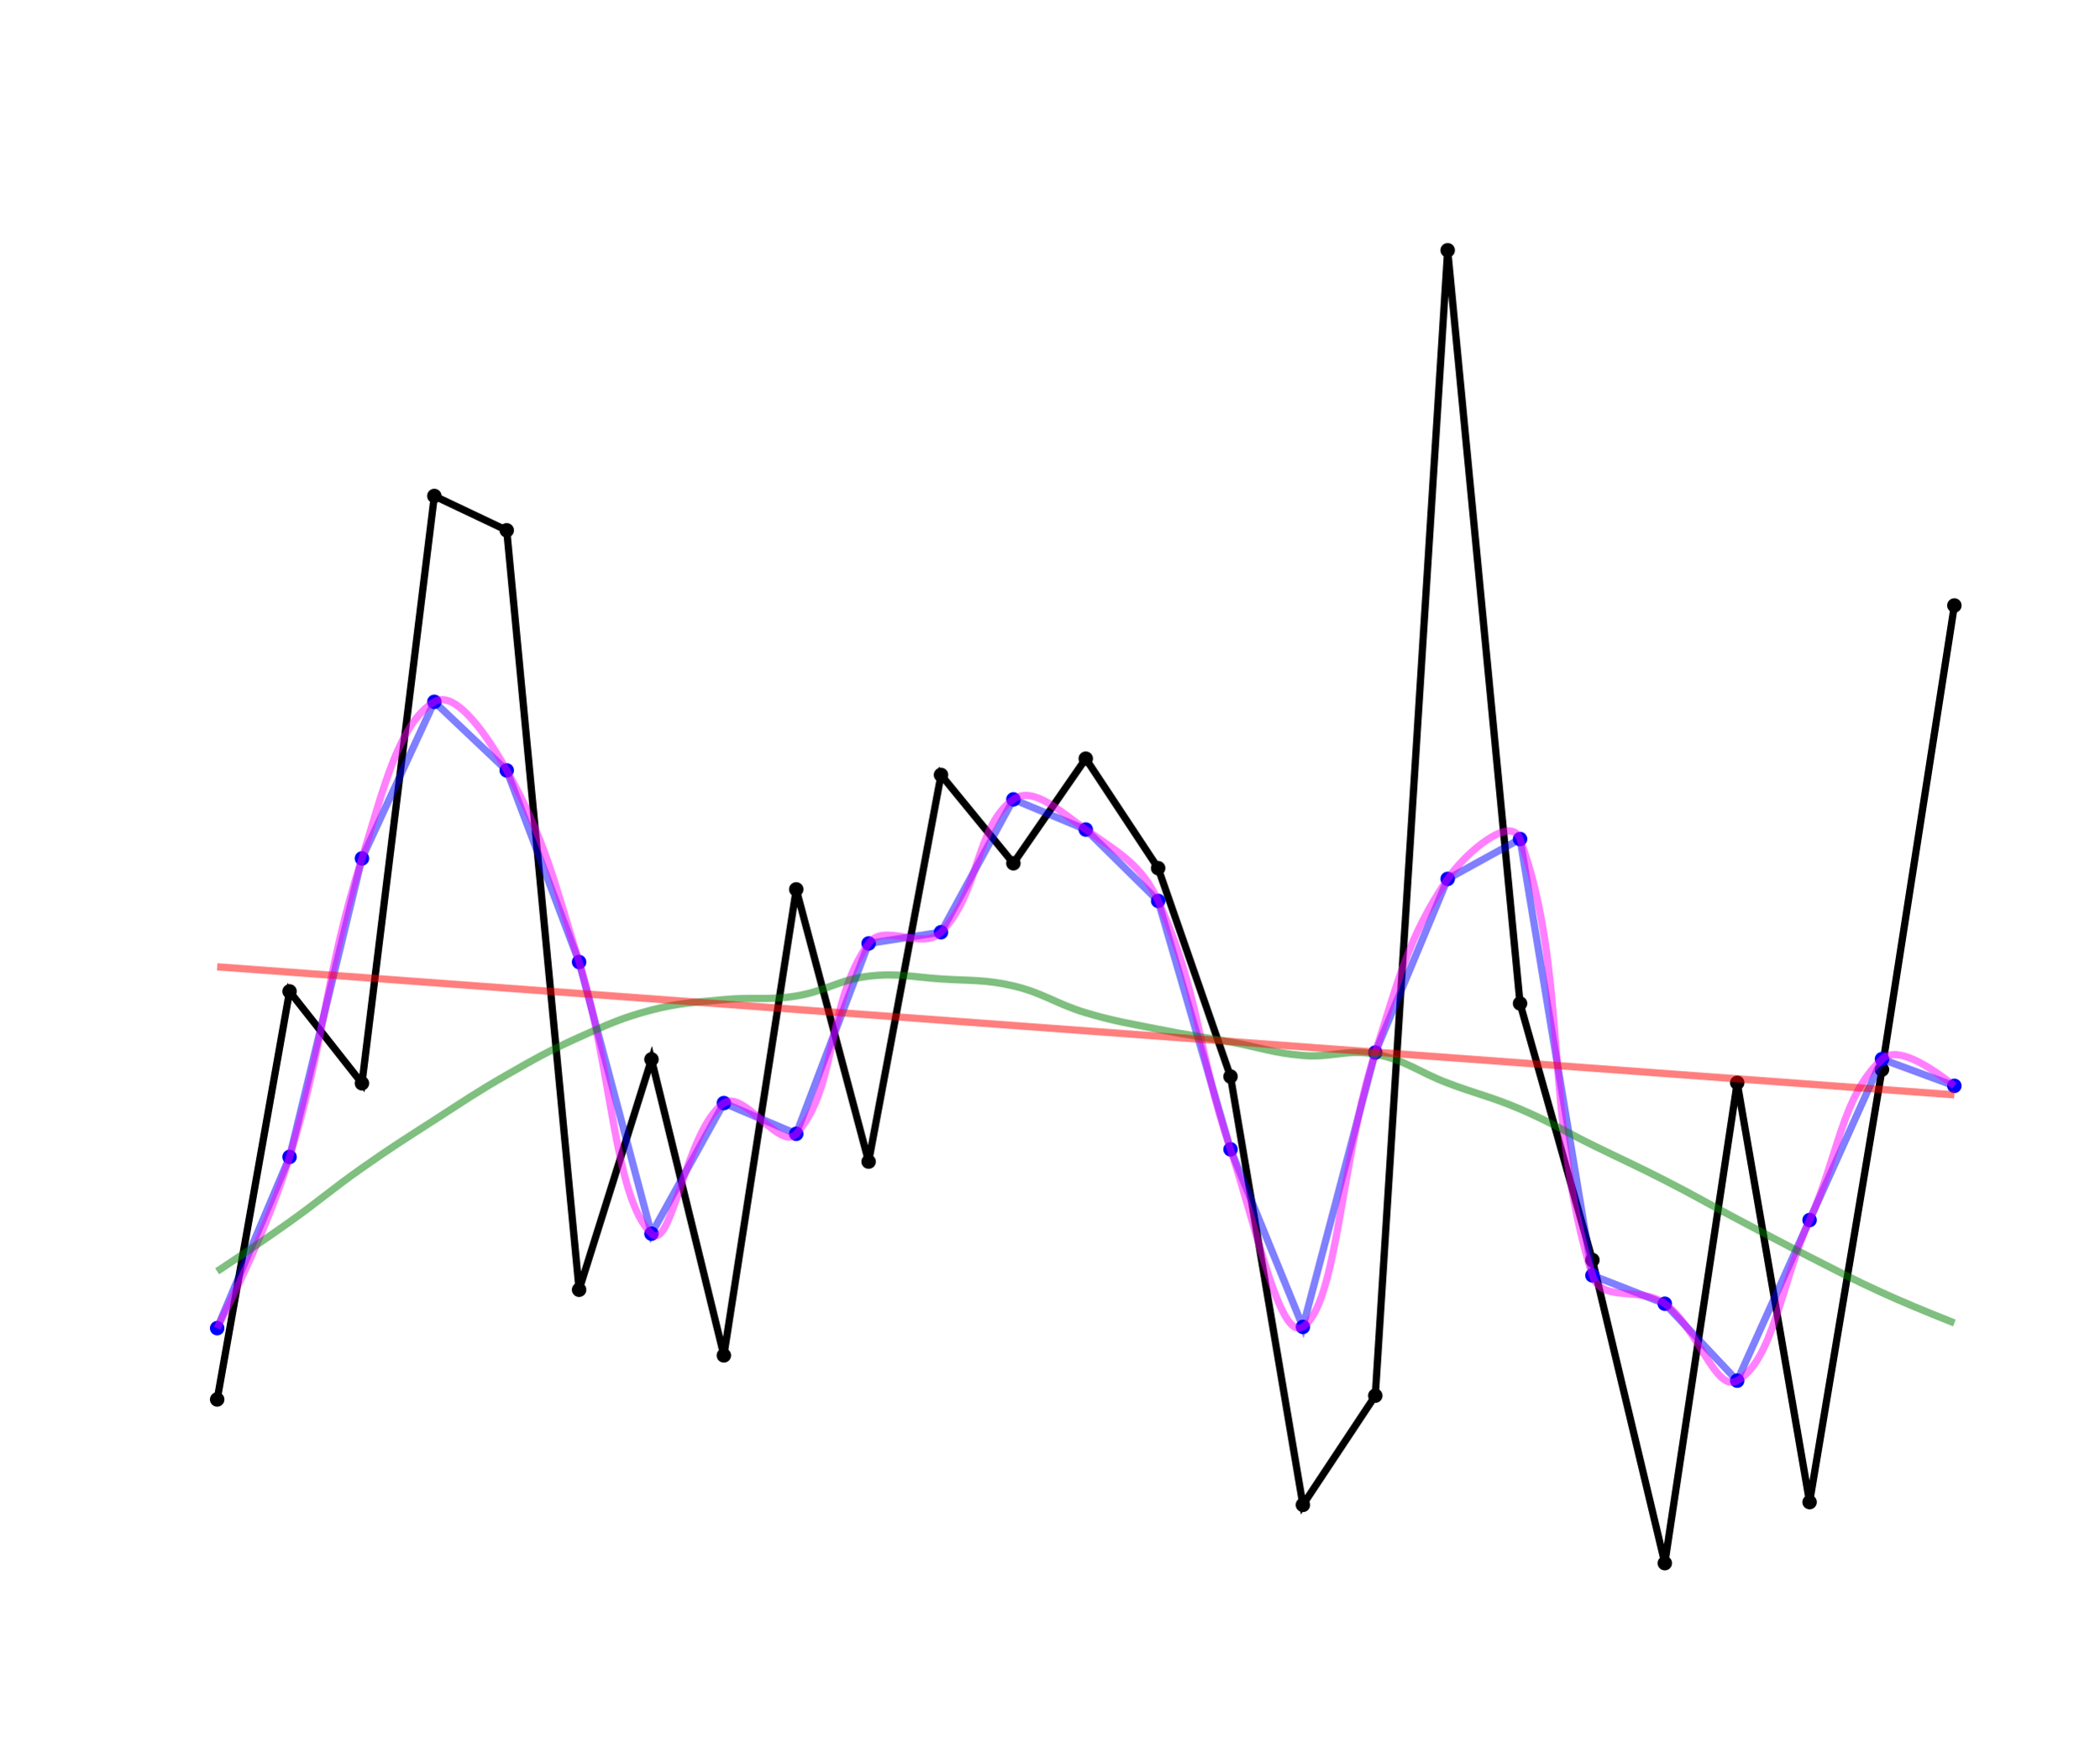
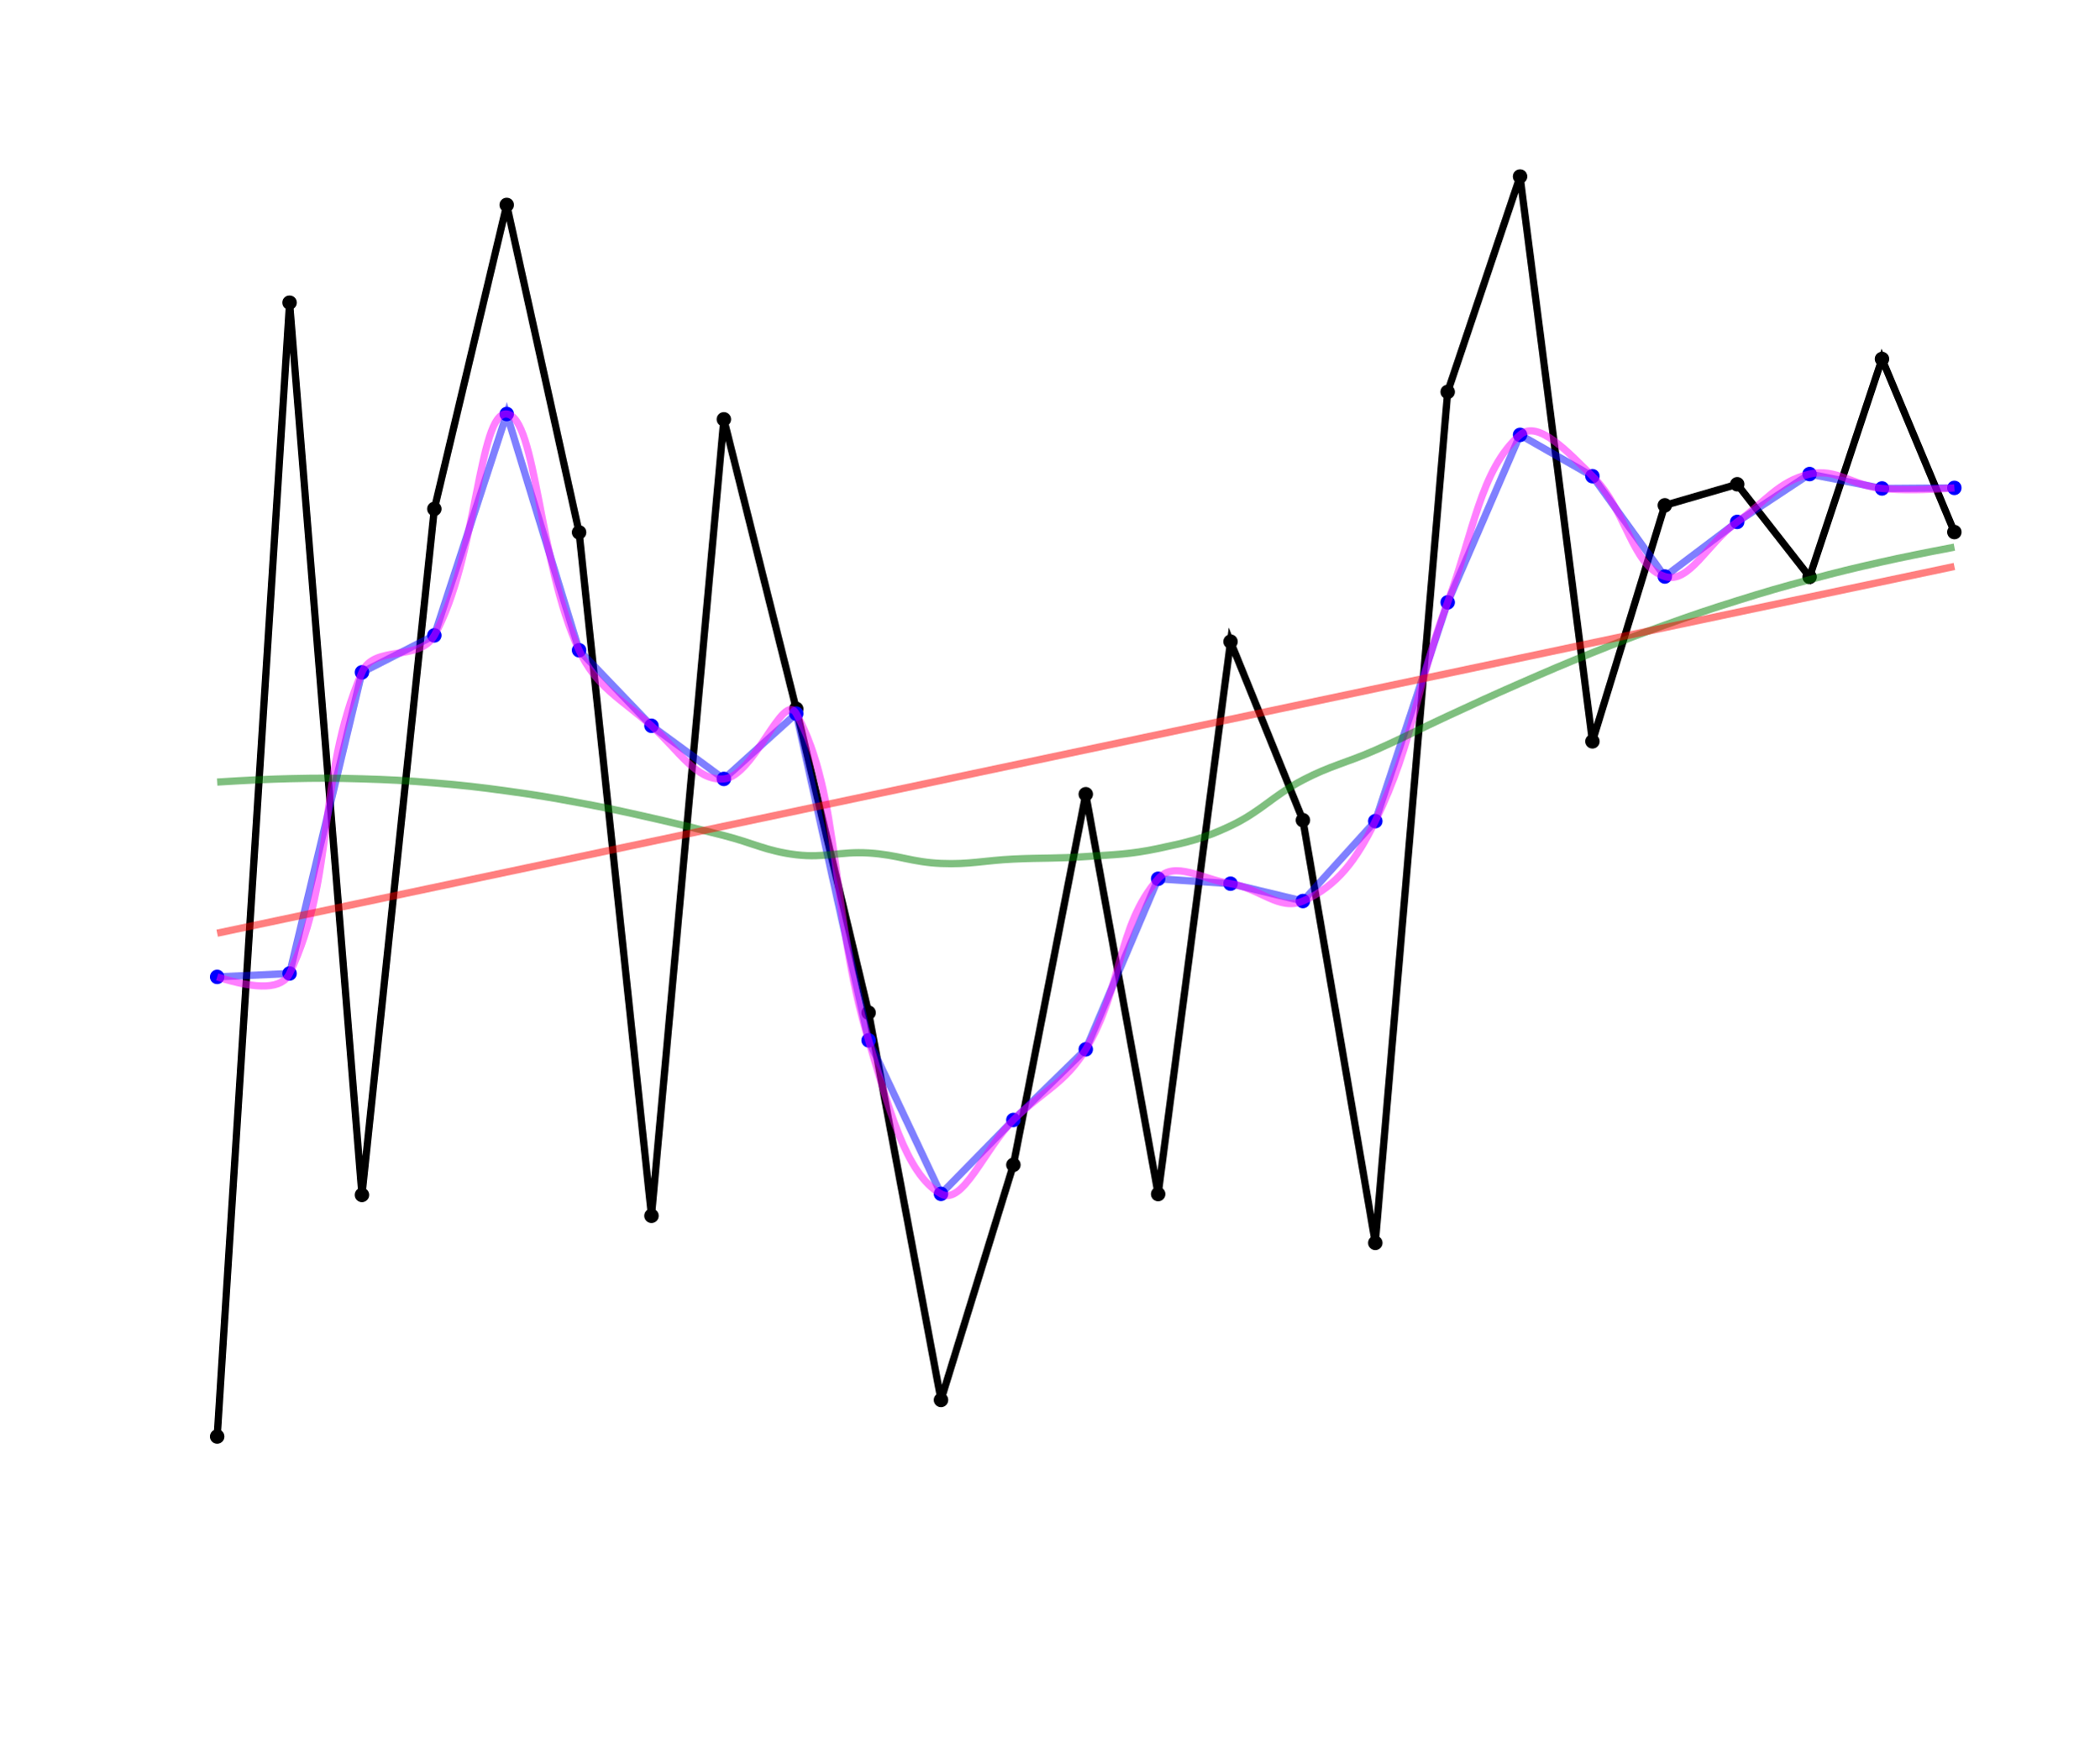
<svg xmlns="http://www.w3.org/2000/svg" viewBox="-10 -110 145 120">
  <style type="text/css">
                #small .spline {
                    stroke: fuchsia;
                    stroke-width: 0.5;
                    stroke-opacity: 0.5;
                    fill: none;
                }
                #default .spline {
                    stroke: green;
                    stroke-width: 0.5;
                    stroke-opacity: 0.5;
                    fill: none;
                }
                .regression {
                    stroke: red;
                    stroke-width: 0.5;
                    stroke-opacity: 0.5;
                    fill: none;
                }</style>
-   <circle cx="5" cy="-13.316" r="0.5" fill="black" />
-   <circle cx="10" cy="-41.506" r="0.5" fill="black" />
-   <circle cx="15" cy="-35.159" r="0.5" fill="black" />
-   <circle cx="20" cy="-75.736" r="0.5" fill="black" />
-   <circle cx="25" cy="-73.363" r="0.5" fill="black" />
-   <circle cx="30" cy="-20.895" r="0.5" fill="black" />
-   <circle cx="35" cy="-36.811" r="0.5" fill="black" />
-   <circle cx="40" cy="-16.358" r="0.5" fill="black" />
-   <circle cx="45" cy="-48.557" r="0.5" fill="black" />
-   <circle cx="50" cy="-29.746" r="0.5" fill="black" />
-   <circle cx="55" cy="-56.465" r="0.5" fill="black" />
-   <circle cx="60" cy="-50.359" r="0.5" fill="black" />
-   <circle cx="65" cy="-57.588" r="0.5" fill="black" />
-   <circle cx="70" cy="-50.021" r="0.5" fill="black" />
-   <circle cx="75" cy="-35.625" r="0.5" fill="black" />
-   <circle cx="80" cy="-6.033" r="0.5" fill="black" />
-   <circle cx="85" cy="-13.578" r="0.5" fill="black" />
-   <circle cx="90" cy="-92.712" r="0.5" fill="black" />
-   <circle cx="95" cy="-40.674" r="0.5" fill="black" />
-   <circle cx="100" cy="-22.947" r="0.5" fill="black" />
-   <circle cx="105" cy="-2.007" r="0.5" fill="black" />
-   <circle cx="110" cy="-35.194" r="0.5" fill="black" />
-   <circle cx="115" cy="-6.223" r="0.5" fill="black" />
-   <circle cx="120" cy="-36.105" r="0.5" fill="black" />
-   <circle cx="125" cy="-68.171" r="0.5" fill="black" />
-   <polyline points="5,-13.316 10,-41.506 15,-35.159 20,-75.736 25,-73.363 30,-20.895 35,-36.811 40,-16.358 45,-48.557 50,-29.746 55,-56.465 60,-50.359 65,-57.588 70,-50.021 75,-35.625 80,-6.033 85,-13.578 90,-92.712 95,-40.674 100,-22.947 105,-2.007 110,-35.194 115,-6.223 120,-36.105 125,-68.171" stroke="black" stroke-width="0.5" fill="none" />
-   <circle cx="5" cy="-18.241" r="0.5" fill="blue" />
-   <circle cx="10" cy="-30.071" r="0.5" fill="blue" />
-   <circle cx="15" cy="-50.696" r="0.5" fill="blue" />
-   <circle cx="20" cy="-61.515" r="0.5" fill="blue" />
-   <circle cx="25" cy="-56.776" r="0.5" fill="blue" />
-   <circle cx="30" cy="-43.537" r="0.5" fill="blue" />
-   <circle cx="35" cy="-24.769" r="0.5" fill="blue" />
-   <circle cx="40" cy="-33.791" r="0.5" fill="blue" />
-   <circle cx="45" cy="-31.667" r="0.5" fill="blue" />
-   <circle cx="50" cy="-44.821" r="0.5" fill="blue" />
-   <circle cx="55" cy="-45.597" r="0.5" fill="blue" />
-   <circle cx="60" cy="-54.775" r="0.5" fill="blue" />
-   <circle cx="65" cy="-52.689" r="0.5" fill="blue" />
-   <circle cx="70" cy="-47.76" r="0.5" fill="blue" />
-   <circle cx="75" cy="-30.594" r="0.5" fill="blue" />
-   <circle cx="80" cy="-18.329" r="0.5" fill="blue" />
-   <circle cx="85" cy="-37.282" r="0.5" fill="blue" />
-   <circle cx="90" cy="-49.281" r="0.5" fill="blue" />
-   <circle cx="95" cy="-52.035" r="0.5" fill="blue" />
-   <circle cx="100" cy="-21.883" r="0.5" fill="blue" />
-   <circle cx="105" cy="-19.929" r="0.5" fill="blue" />
-   <circle cx="110" cy="-14.613" r="0.5" fill="blue" />
-   <circle cx="115" cy="-25.71" r="0.5" fill="blue" />
-   <circle cx="120" cy="-36.828" r="0.5" fill="blue" />
-   <circle cx="125" cy="-34.982" r="0.5" fill="blue" />
-   <polyline points="5,-18.241 10,-30.071 15,-50.696 20,-61.515 25,-56.776 30,-43.537 35,-24.769 40,-33.791 45,-31.667 50,-44.821 55,-45.597 60,-54.775 65,-52.689 70,-47.76 75,-30.594 80,-18.329 85,-37.282 90,-49.281 95,-52.035 100,-21.883 105,-19.929 110,-14.613 115,-25.71 120,-36.828 125,-34.982" stroke="blue" stroke-width="0.5" fill="none" stroke-opacity="0.5" />
+   <circle cx="5" cy="-10.754" r="0.5" fill="black" />
+   <circle cx="10" cy="-89.094" r="0.5" fill="black" />
+   <circle cx="15" cy="-27.447" r="0.5" fill="black" />
+   <circle cx="20" cy="-74.841" r="0.5" fill="black" />
+   <circle cx="25" cy="-95.844" r="0.5" fill="black" />
+   <circle cx="30" cy="-73.222" r="0.5" fill="black" />
+   <circle cx="35" cy="-26.004" r="0.5" fill="black" />
+   <circle cx="40" cy="-81.031" r="0.5" fill="black" />
+   <circle cx="45" cy="-61.026" r="0.5" fill="black" />
+   <circle cx="50" cy="-40.035" r="0.5" fill="black" />
+   <circle cx="55" cy="-13.282" r="0.5" fill="black" />
+   <circle cx="60" cy="-29.524" r="0.5" fill="black" />
+   <circle cx="65" cy="-55.131" r="0.5" fill="black" />
+   <circle cx="70" cy="-27.505" r="0.5" fill="black" />
+   <circle cx="75" cy="-65.672" r="0.5" fill="black" />
+   <circle cx="80" cy="-53.336" r="0.5" fill="black" />
+   <circle cx="85" cy="-24.133" r="0.5" fill="black" />
+   <circle cx="90" cy="-82.926" r="0.5" fill="black" />
+   <circle cx="95" cy="-97.806" r="0.5" fill="black" />
+   <circle cx="100" cy="-58.782" r="0.5" fill="black" />
+   <circle cx="105" cy="-75.089" r="0.5" fill="black" />
+   <circle cx="110" cy="-76.544" r="0.5" fill="black" />
+   <circle cx="115" cy="-70.146" r="0.5" fill="black" />
+   <circle cx="120" cy="-85.2" r="0.5" fill="black" />
+   <circle cx="125" cy="-73.241" r="0.5" fill="black" />
+   <polyline points="5,-10.754 10,-89.094 15,-27.447 20,-74.841 25,-95.844 30,-73.222 35,-26.004 40,-81.031 45,-61.026 50,-40.035 55,-13.282 60,-29.524 65,-55.131 70,-27.505 75,-65.672 80,-53.336 85,-24.133 90,-82.926 95,-97.806 100,-58.782 105,-75.089 110,-76.544 115,-70.146 120,-85.2 125,-73.241" stroke="black" stroke-width="0.5" fill="none" />
+   <circle cx="5" cy="-42.51" r="0.5" fill="blue" />
+   <circle cx="10" cy="-42.744" r="0.5" fill="blue" />
+   <circle cx="15" cy="-63.551" r="0.5" fill="blue" />
+   <circle cx="20" cy="-66.103" r="0.5" fill="blue" />
+   <circle cx="25" cy="-81.399" r="0.5" fill="blue" />
+   <circle cx="30" cy="-65.078" r="0.5" fill="blue" />
+   <circle cx="35" cy="-59.858" r="0.5" fill="blue" />
+   <circle cx="40" cy="-56.187" r="0.5" fill="blue" />
+   <circle cx="45" cy="-60.699" r="0.5" fill="blue" />
+   <circle cx="50" cy="-38.127" r="0.5" fill="blue" />
+   <circle cx="55" cy="-27.518" r="0.5" fill="blue" />
+   <circle cx="60" cy="-32.625" r="0.5" fill="blue" />
+   <circle cx="65" cy="-37.505" r="0.5" fill="blue" />
+   <circle cx="70" cy="-49.289" r="0.5" fill="blue" />
+   <circle cx="75" cy="-48.95" r="0.5" fill="blue" />
+   <circle cx="80" cy="-47.751" r="0.5" fill="blue" />
+   <circle cx="85" cy="-53.269" r="0.5" fill="blue" />
+   <circle cx="90" cy="-68.386" r="0.5" fill="blue" />
+   <circle cx="95" cy="-79.958" r="0.5" fill="blue" />
+   <circle cx="100" cy="-77.102" r="0.5" fill="blue" />
+   <circle cx="105" cy="-70.171" r="0.5" fill="blue" />
+   <circle cx="110" cy="-73.944" r="0.5" fill="blue" />
+   <circle cx="115" cy="-77.249" r="0.5" fill="blue" />
+   <circle cx="120" cy="-76.256" r="0.5" fill="blue" />
+   <circle cx="125" cy="-76.295" r="0.5" fill="blue" />
+   <polyline points="5,-42.51 10,-42.744 15,-63.551 20,-66.103 25,-81.399 30,-65.078 35,-59.858 40,-56.187 45,-60.699 50,-38.127 55,-27.518 60,-32.625 65,-37.505 70,-49.289 75,-48.95 80,-47.751 85,-53.269 90,-68.386 95,-79.958 100,-77.102 105,-70.171 110,-73.944 115,-77.249 120,-76.256 125,-76.295" stroke="blue" stroke-width="0.5" fill="none" stroke-opacity="0.5" />
  <g id="small">
    <g>
-       <path d="M5,-18.241 Q8.492,-25.176 10,-30.071 C12.492,-38.158 12.439,-42.641 15,-50.696 C16.439,-55.219 17.465,-59.974 20,-61.515 C21.465,-62.406 23.69,-59.131 25,-56.776 C27.69,-51.939 28.314,-48.934 30,-43.537 C32.314,-36.131 32.387,-27.315 35,-24.769 C36.387,-23.417 37.38,-31.984 40,-33.791 C41.38,-34.743 43.886,-30.438 45,-31.667 C47.886,-34.85 47.058,-40.723 50,-44.821 C51.058,-46.295 53.695,-44.298 55,-45.597 C57.695,-48.279 57.366,-52.906 60,-54.775 C61.366,-55.743 63.258,-53.911 65,-52.689 C67.258,-51.105 68.872,-50.252 70,-47.76 C72.872,-41.414 72.702,-37.356 75,-30.594 C76.702,-25.584 78.387,-17.25 80,-18.329 C82.387,-19.926 82.595,-29.838 85,-37.282 C86.595,-42.218 87.221,-45.18 90,-49.281 C91.221,-51.081 94.37,-53.759 95,-52.035 C98.37,-42.8 96.598,-32.807 100,-21.883 C100.598,-19.964 103.305,-21.161 105,-19.929 C107.305,-18.253 108.501,-13.747 110,-14.613 C112.501,-16.059 113.002,-21.27 115,-25.71 C117.002,-30.156 117.217,-34.247 120,-36.828 Q121.217,-37.956 125,-34.982" class="spline" />
+       <path d="M5,-42.51 Q9.242,-41.148 10,-42.744 C13.242,-49.565 11.831,-56.149 15,-63.551 C15.831,-65.492 18.966,-64.256 20,-66.103 C22.966,-71.396 23.059,-81.598 25,-81.399 C27.059,-81.189 27.19,-71.131 30,-65.078 C31.19,-62.515 32.847,-61.772 35,-59.858 C36.847,-58.215 38.082,-56.026 40,-56.187 C42.082,-56.363 44.098,-62.329 45,-60.699 C48.098,-55.105 47.346,-46.933 50,-38.127 C51.346,-33.66 52.515,-28.885 55,-27.518 C56.515,-26.684 57.977,-30.605 60,-32.625 C61.977,-34.6 63.588,-35.152 65,-37.505 C67.588,-41.817 67.125,-45.999 70,-49.289 C71.125,-50.577 73.026,-49.254 75,-48.95 C77.026,-48.639 78.366,-47.046 80,-47.751 C82.366,-48.773 83.725,-50.639 85,-53.269 C87.725,-58.893 87.767,-62.428 90,-68.386 C91.767,-73.104 92.254,-77.565 95,-79.958 C96.254,-81.051 98.39,-78.678 100,-77.102 C102.39,-74.763 102.692,-70.9 105,-70.171 C106.692,-69.637 107.956,-72.497 110,-73.944 C111.956,-75.328 112.838,-76.749 115,-77.249 C116.838,-77.674 117.981,-76.449 120,-76.256 Q121.981,-76.067 125,-76.295" class="spline" />
    </g>
  </g>
  <g id="default">
    <g>
-       <path d="M5,-22.168 Q8.03,-24.172 10,-25.578 C12.03,-27.026 12.962,-27.866 15,-29.301 C16.962,-30.682 17.982,-31.319 20,-32.618 C21.982,-33.893 22.955,-34.568 25,-35.737 C26.955,-36.856 27.947,-37.417 30,-38.338 C31.947,-39.21 32.944,-39.685 35,-40.22 C36.944,-40.726 37.991,-40.744 40,-40.939 C41.991,-41.133 43.035,-40.872 45,-41.191 C47.035,-41.52 47.965,-42.319 50,-42.559 C51.965,-42.79 53.004,-42.503 55,-42.369 C57.004,-42.234 58.06,-42.34 60,-41.887 C62.06,-41.405 62.961,-40.642 65,-40.032 C66.961,-39.446 67.99,-39.301 70,-38.895 C71.99,-38.493 73.002,-38.374 75,-38.011 C77.002,-37.648 77.983,-37.249 80,-37.08 C81.983,-36.913 83.074,-37.538 85,-37.171 C87.074,-36.776 87.987,-35.938 90,-35.175 C91.987,-34.422 93.05,-34.216 95,-33.381 C97.05,-32.504 97.996,-31.883 100,-30.896 C101.996,-29.912 103.019,-29.469 105,-28.455 C107.019,-27.422 107.995,-26.839 110,-25.779 C111.995,-24.723 112.988,-24.187 115,-23.165 C116.988,-22.155 117.972,-21.624 120,-20.698 Q121.972,-19.797 125,-18.599" class="spline" />
+       <path d="M5,-55.97 Q7.999,-56.16 10,-56.204 C11.999,-56.249 13.002,-56.25 15,-56.192 C17.002,-56.133 18.005,-56.078 20,-55.912 C22.005,-55.745 23.007,-55.631 25,-55.358 C27.007,-55.083 28.008,-54.912 30,-54.542 C32.008,-54.168 33.008,-53.948 35,-53.497 C37.008,-53.042 38.005,-52.785 40,-52.276 C42.005,-51.765 42.966,-51.193 45,-50.948 C46.966,-50.711 48.01,-51.191 50,-51.072 C52.01,-50.951 52.991,-50.433 55,-50.348 C56.991,-50.264 57.999,-50.556 60,-50.651 C61.999,-50.746 63.006,-50.676 65,-50.822 C67.006,-50.968 68.04,-50.966 70,-51.382 C72.04,-51.814 73.122,-52.053 75,-52.942 C77.122,-53.946 77.91,-55.019 80,-56.113 C81.91,-57.112 83.022,-57.301 85,-58.175 C87.022,-59.068 87.993,-59.604 90,-60.532 C91.993,-61.453 92.989,-61.917 95,-62.797 C96.989,-63.667 97.986,-64.098 100,-64.908 C101.986,-65.707 102.986,-66.095 105,-66.819 C106.986,-67.533 107.987,-67.873 110,-68.504 C111.987,-69.128 112.989,-69.418 115,-69.956 C116.989,-70.489 117.991,-70.732 120,-71.183 Q121.991,-71.63 125,-72.201" class="spline" />
    </g>
  </g>
  <g>
-     <line x1="5" y1="-43.206" x2="125" y2="-34.36" class="regression" />
+     <line x1="5" y1="-45.529" x2="125" y2="-70.867" class="regression" />
  </g>
</svg>
